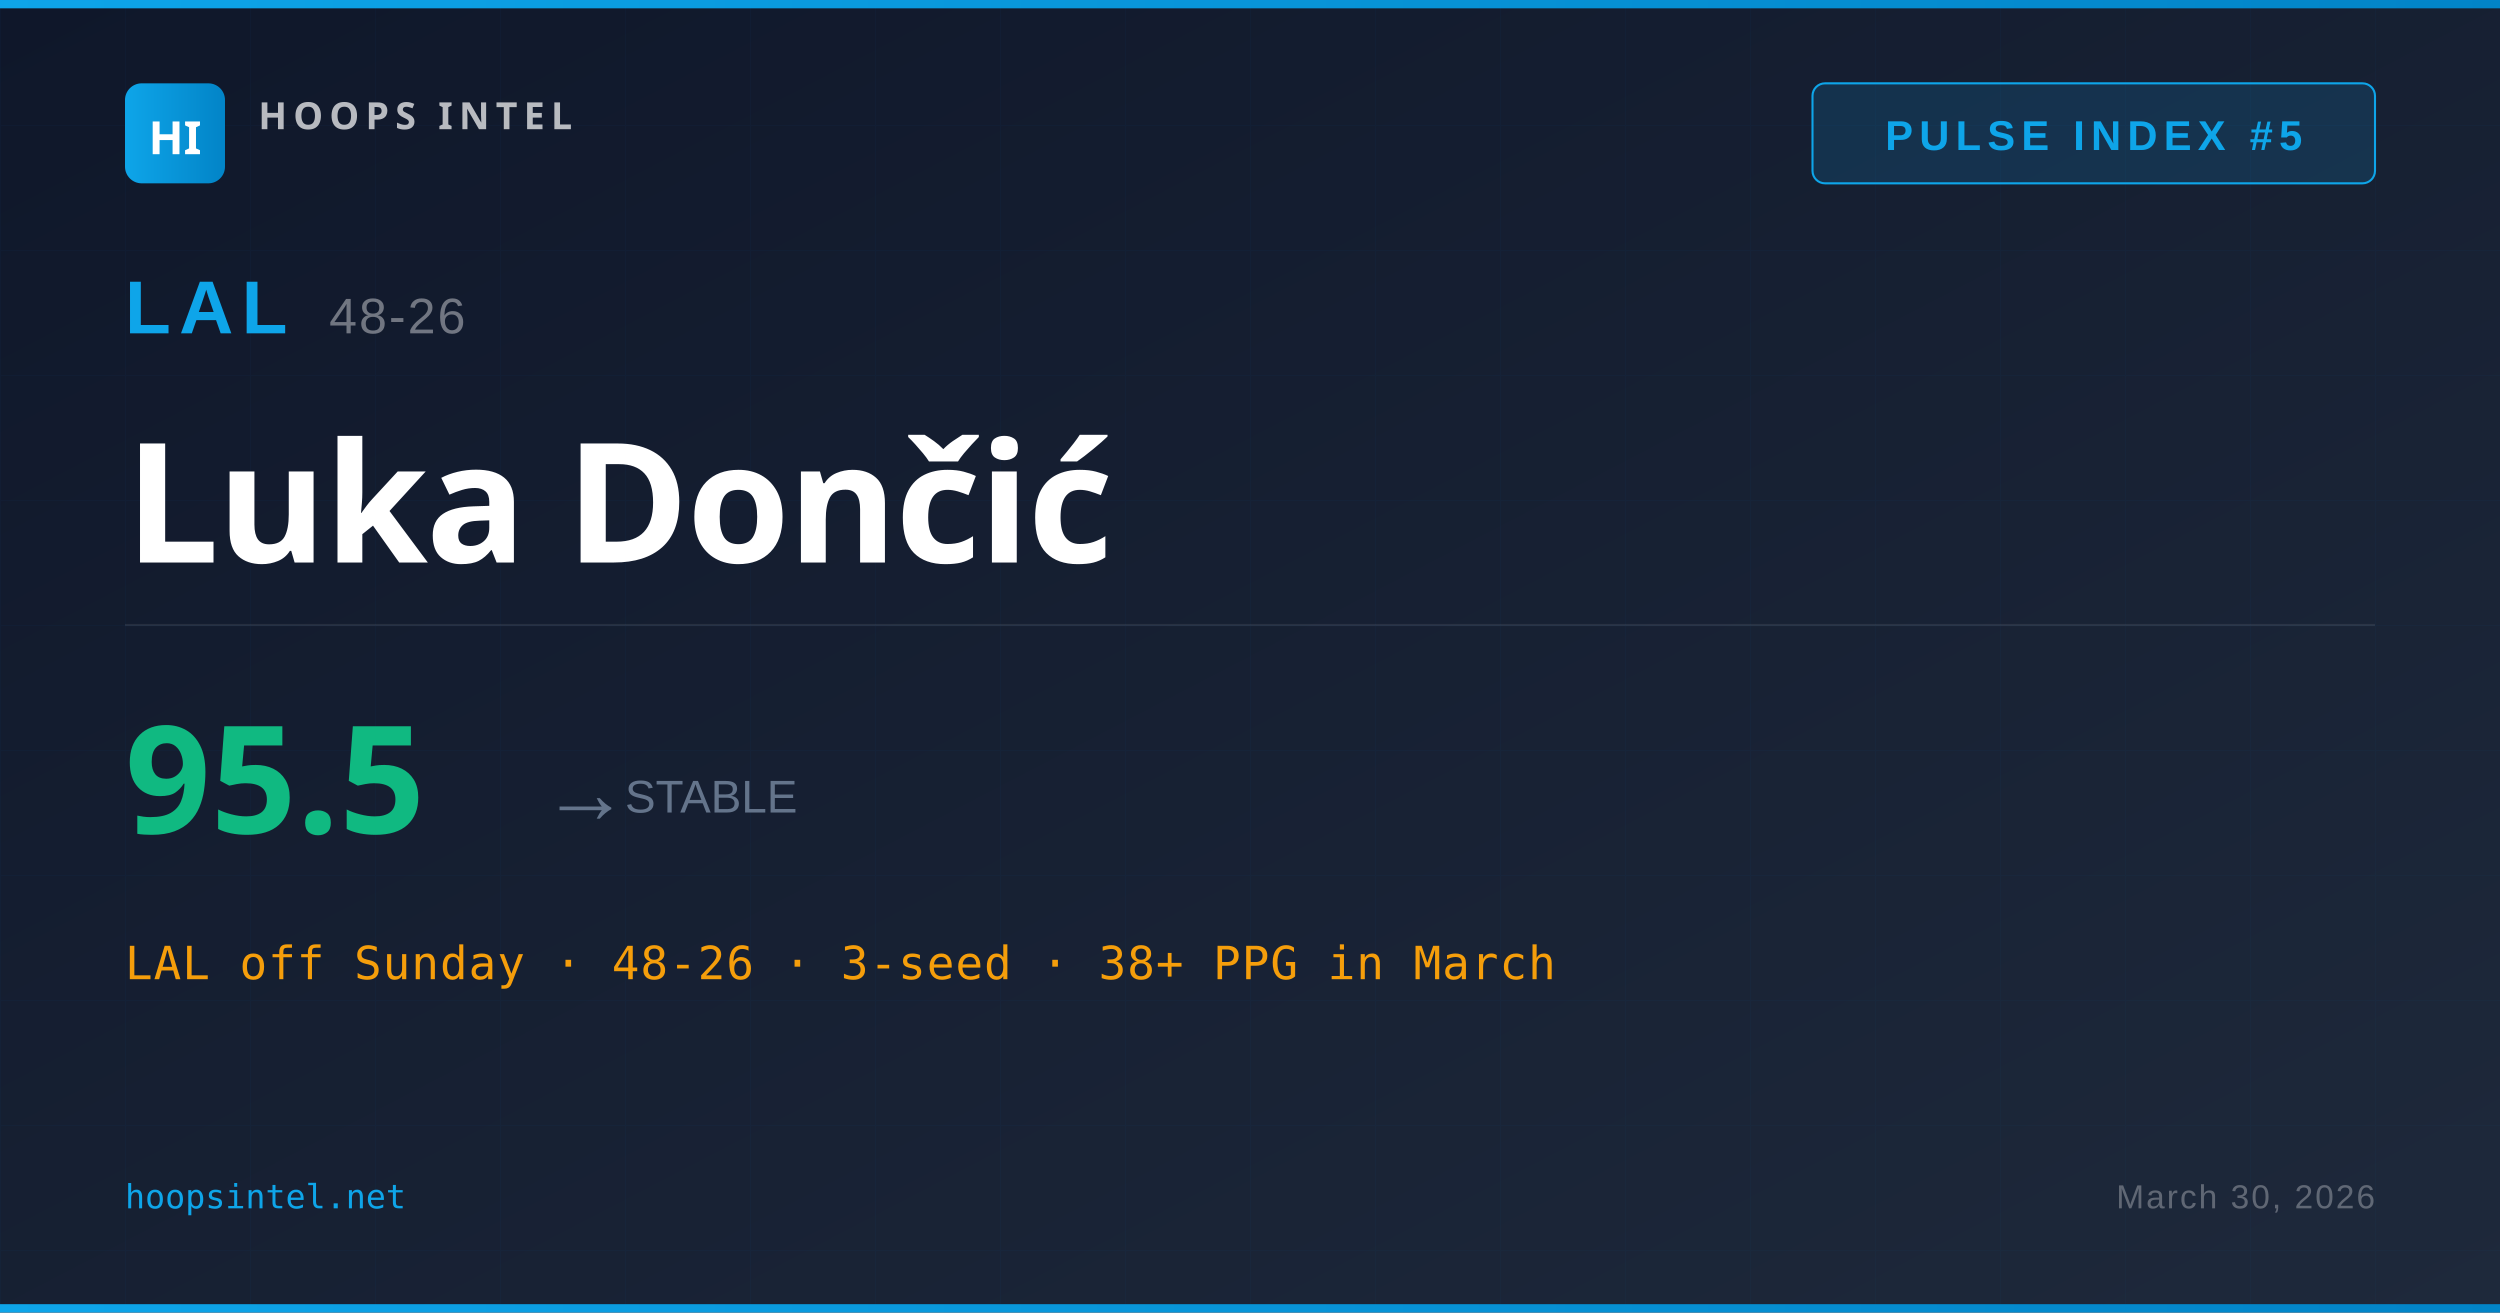
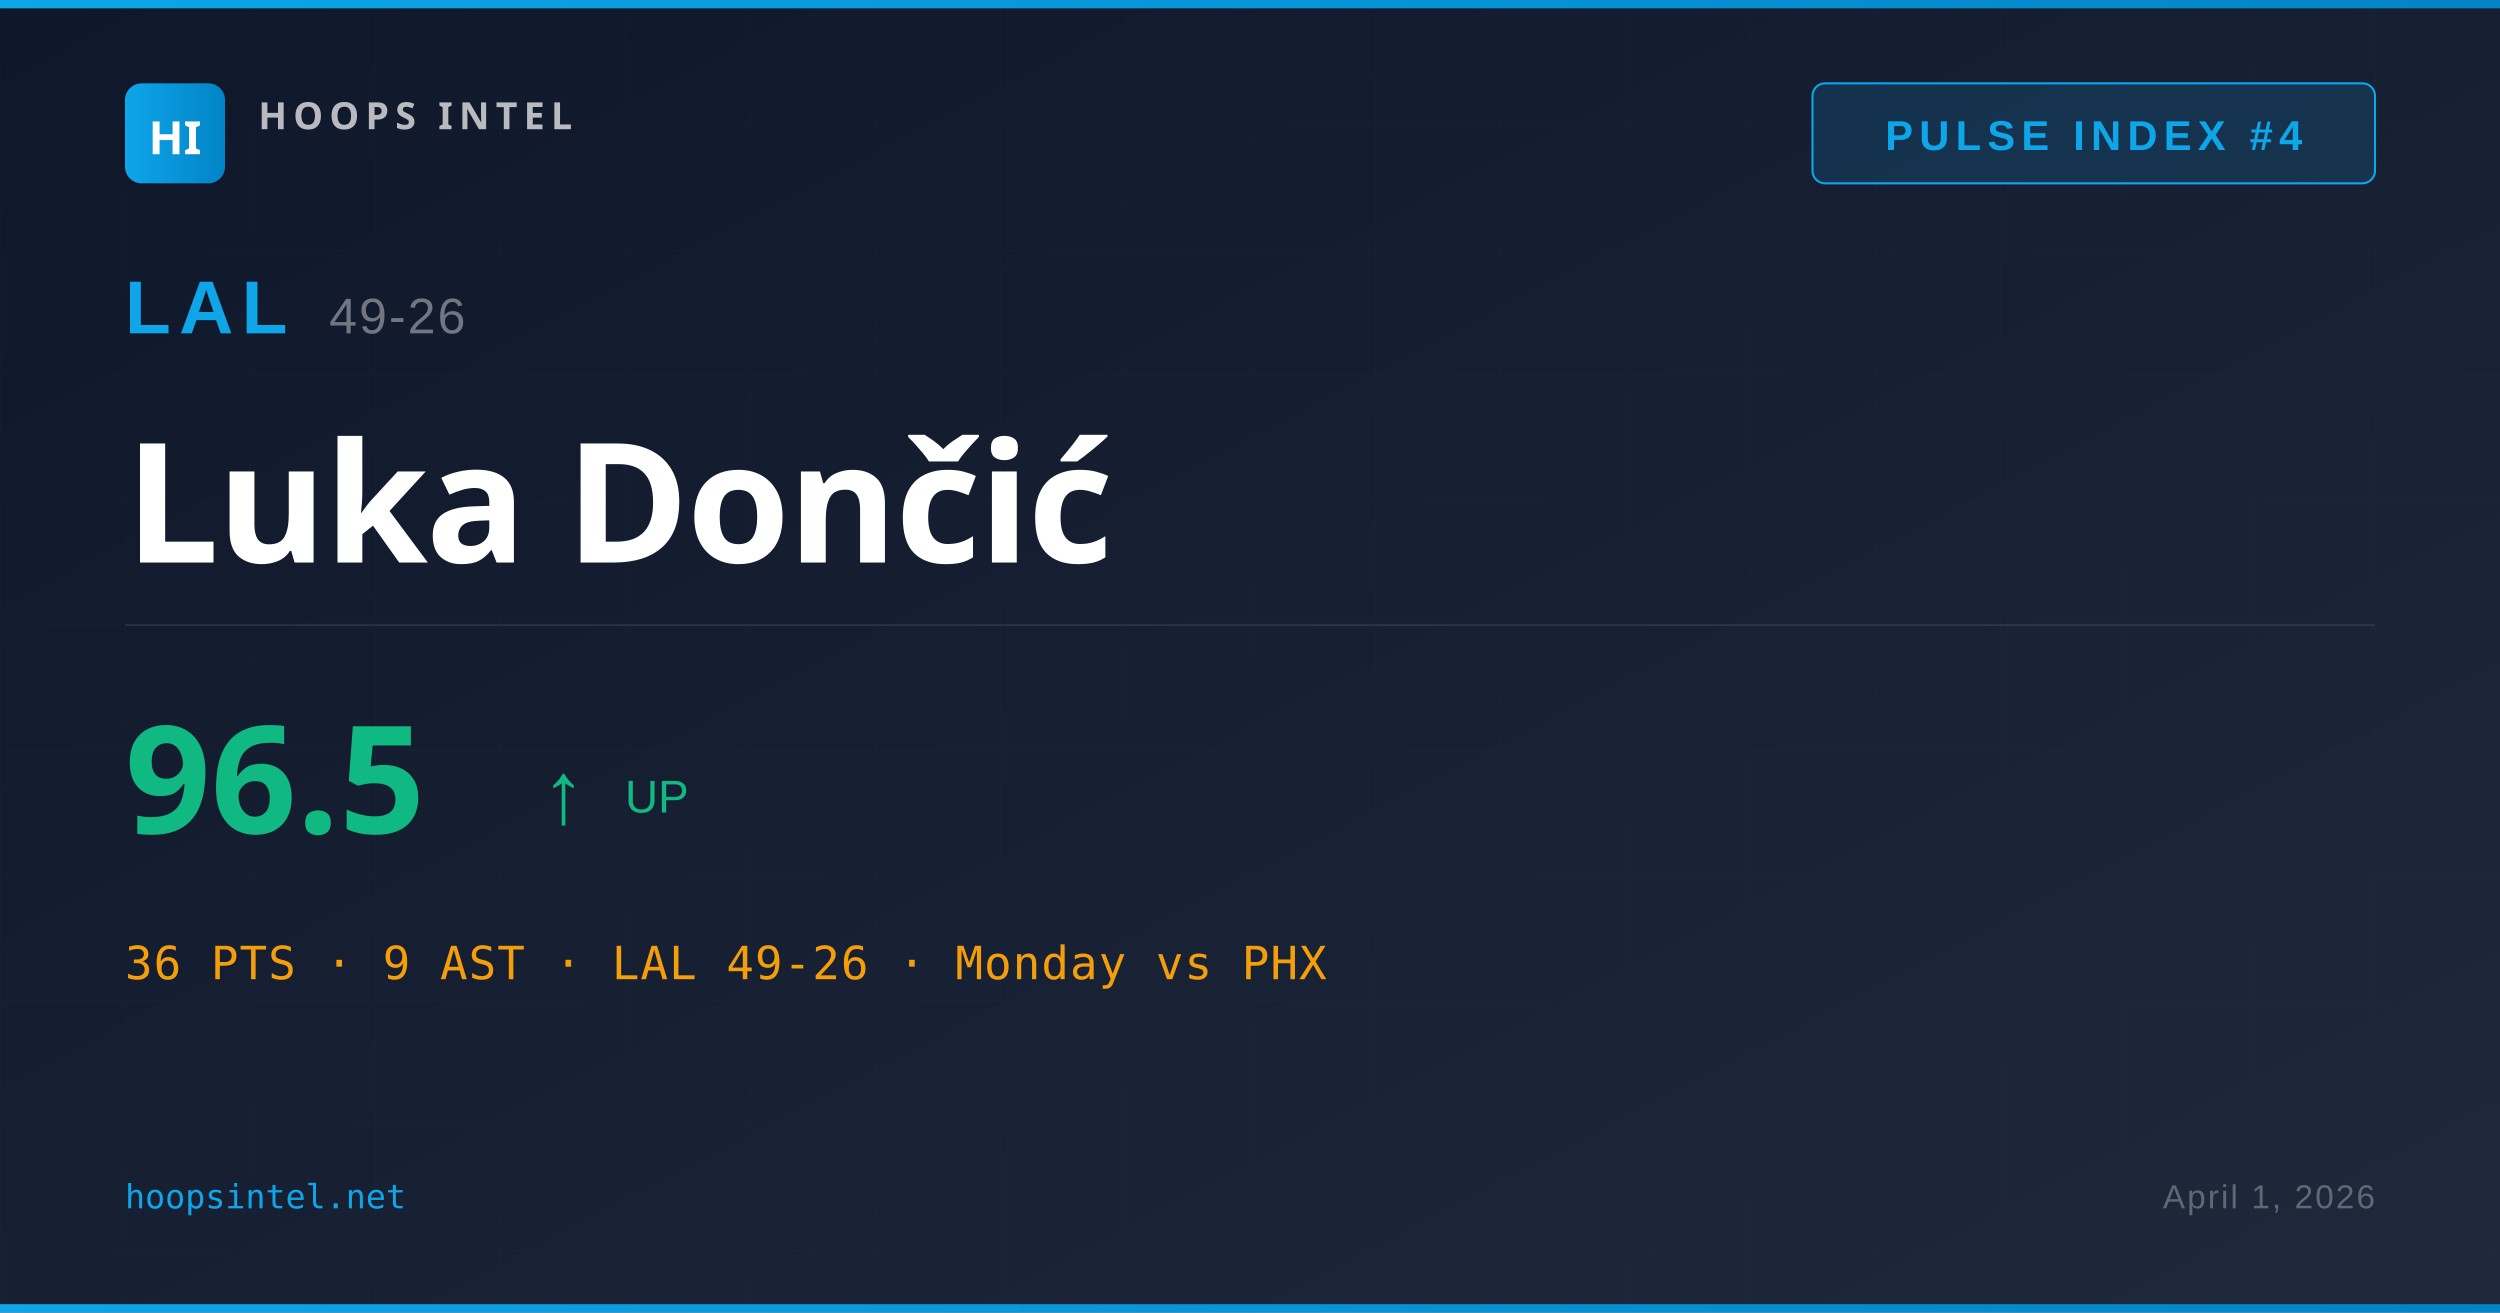
<svg xmlns="http://www.w3.org/2000/svg" width="1200" height="630" viewBox="0 0 1200 630">
  <defs>
    <linearGradient id="bg" x1="0%" y1="0%" x2="100%" y2="100%">
      <stop offset="0%" stop-color="#0f172a" />
      <stop offset="100%" stop-color="#1e293b" />
    </linearGradient>
    <linearGradient id="accent" x1="0%" y1="0%" x2="100%" y2="0%">
      <stop offset="0%" stop-color="#0EA5E9" />
      <stop offset="100%" stop-color="#0284C7" />
    </linearGradient>
  </defs>
  <rect width="1200" height="630" fill="url(#bg)" />
  <rect x="0" y="0" width="1200" height="4" fill="url(#accent)" />
  <defs>
    <pattern id="grid" width="60" height="60" patternUnits="userSpaceOnUse">
      <path d="M 60 0 L 0 0 0 60" fill="none" stroke="rgba(14,165,233,0.03)" stroke-width="1" />
    </pattern>
  </defs>
  <rect width="1200" height="630" fill="url(#grid)" />
  <rect x="60" y="40" width="48" height="48" rx="8" fill="url(#accent)" />
  <text x="84" y="74" font-family="Arial Black, sans-serif" font-size="22" fill="white" text-anchor="middle" font-weight="900">HI</text>
  <text x="124" y="62" font-family="Arial Black, sans-serif" font-size="18" fill="rgba(255,255,255,0.7)" font-weight="700" letter-spacing="3">HOOPS INTEL</text>
  <rect x="870" y="40" width="270" height="48" rx="6" fill="rgba(14,165,233,0.15)" stroke="#0EA5E9" stroke-width="1" />
-   <text x="1005" y="72" font-family="Arial, sans-serif" font-size="20" font-weight="700" fill="#0EA5E9" text-anchor="middle" letter-spacing="3">PULSE INDEX #5</text>
+   <text x="1005" y="72" font-family="Arial, sans-serif" font-size="20" font-weight="700" fill="#0EA5E9" text-anchor="middle" letter-spacing="3">PULSE INDEX #4</text>
  <text x="60" y="160" font-family="Arial, sans-serif" font-size="36" font-weight="700" fill="#0EA5E9" letter-spacing="4">LAL</text>
-   <text x="158" y="160" font-family="Arial, sans-serif" font-size="24" fill="rgba(255,255,255,0.4)" letter-spacing="1">48-26</text>
+   <text x="158" y="160" font-family="Arial, sans-serif" font-size="24" fill="rgba(255,255,255,0.4)" letter-spacing="1">49-26</text>
  <text x="60" y="270" font-family="Arial Black, sans-serif" font-size="80" font-weight="900" fill="#FFFFFF" letter-spacing="-1">Luka Dončić</text>
  <line x1="60" y1="300" x2="1140" y2="300" stroke="rgba(255,255,255,0.08)" stroke-width="1" />
-   <text x="60" y="400" font-family="Arial Black, sans-serif" font-size="72" font-weight="900" fill="#10B981">95.5</text>
-   <text x="260" y="395" font-family="Arial, sans-serif" font-size="42" fill="#64748B">→</text>
-   <text x="300" y="390" font-family="Arial, sans-serif" font-size="22" fill="#64748B">STABLE</text>
-   <text x="60" y="470" font-family="monospace" font-size="22" fill="#F59E0B" letter-spacing="0.5">LAL off Sunday · 48-26 · 3-seed · 38+ PPG in March</text>
-   <text x="1140" y="580" font-family="Arial, sans-serif" font-size="16" fill="rgba(255,255,255,0.3)" text-anchor="end" letter-spacing="1">March 30, 2026</text>
+   <text x="60" y="400" font-family="Arial Black, sans-serif" font-size="72" font-weight="900" fill="#10B981">96.5</text>
+   <text x="260" y="395" font-family="Arial, sans-serif" font-size="42" fill="#10B981">↑</text>
+   <text x="300" y="390" font-family="Arial, sans-serif" font-size="22" fill="#10B981">UP</text>
+   <text x="60" y="470" font-family="monospace" font-size="22" fill="#F59E0B" letter-spacing="0.5">36 PTS · 9 AST · LAL 49-26 · Monday vs PHX</text>
+   <text x="1140" y="580" font-family="Arial, sans-serif" font-size="16" fill="rgba(255,255,255,0.3)" text-anchor="end" letter-spacing="1">April 1, 2026</text>
  <text x="60" y="580" font-family="monospace" font-size="16" fill="#0EA5E9">hoopsintel.net</text>
  <rect x="0" y="626" width="1200" height="4" fill="url(#accent)" />
</svg>
